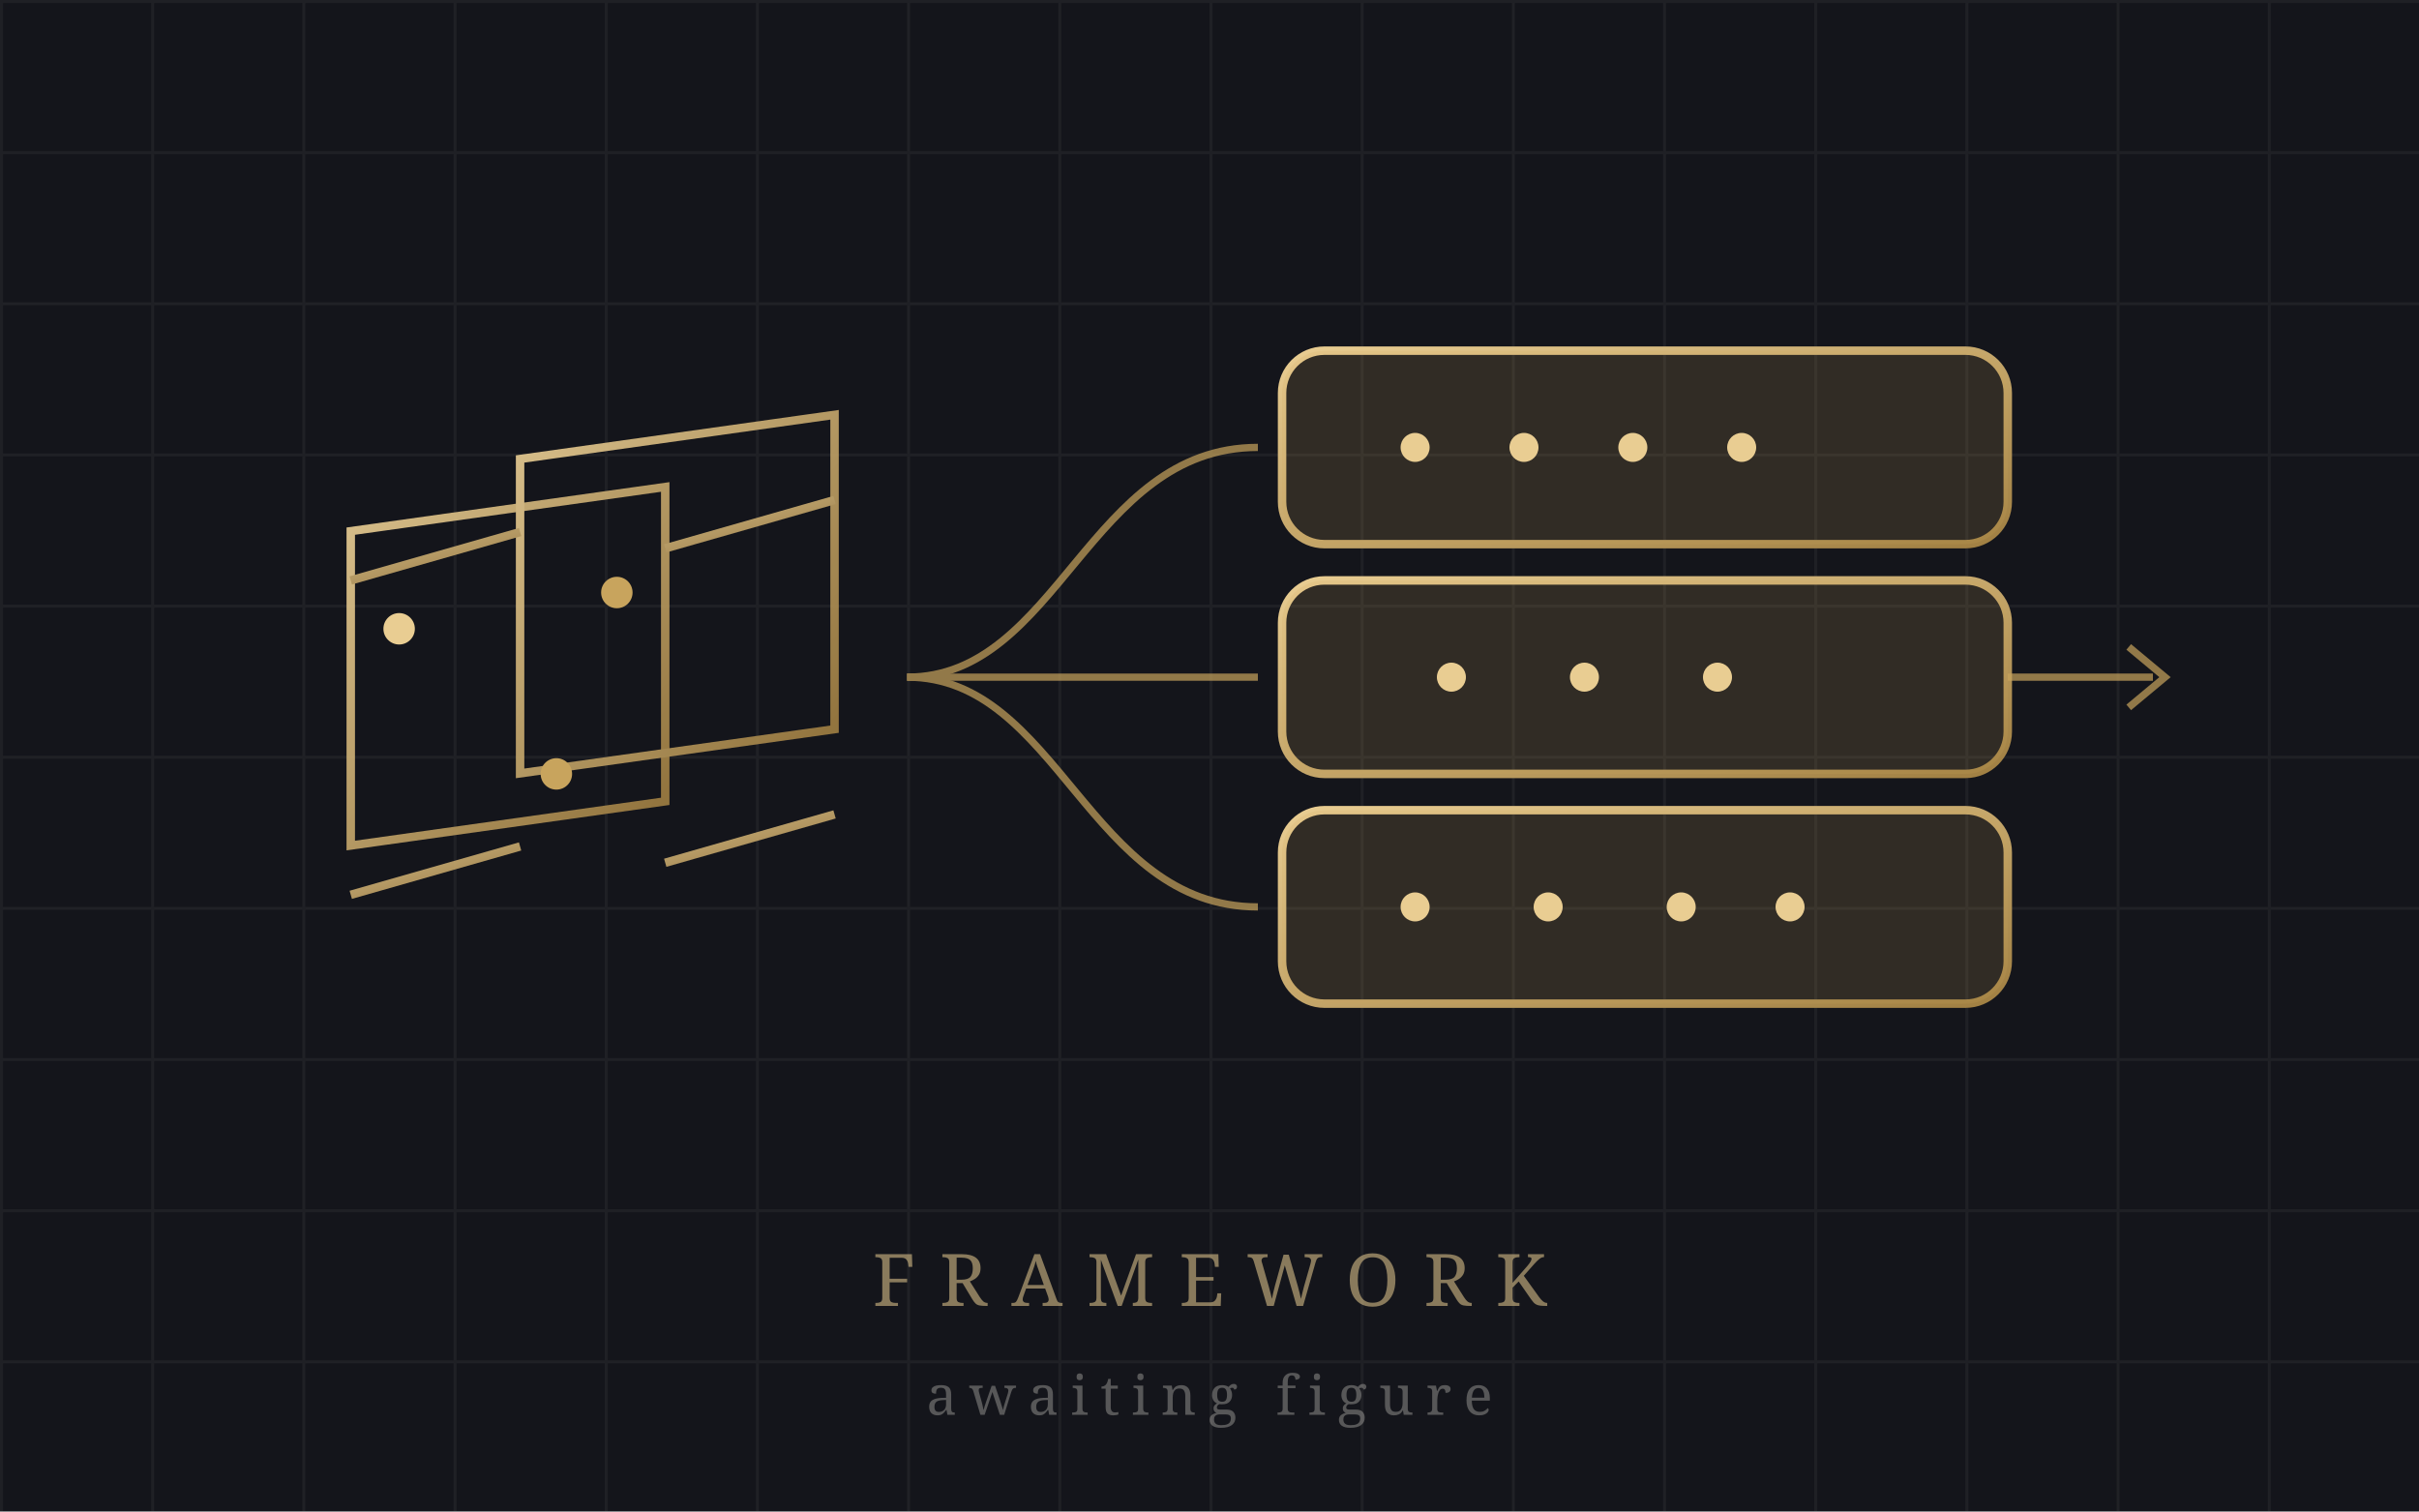
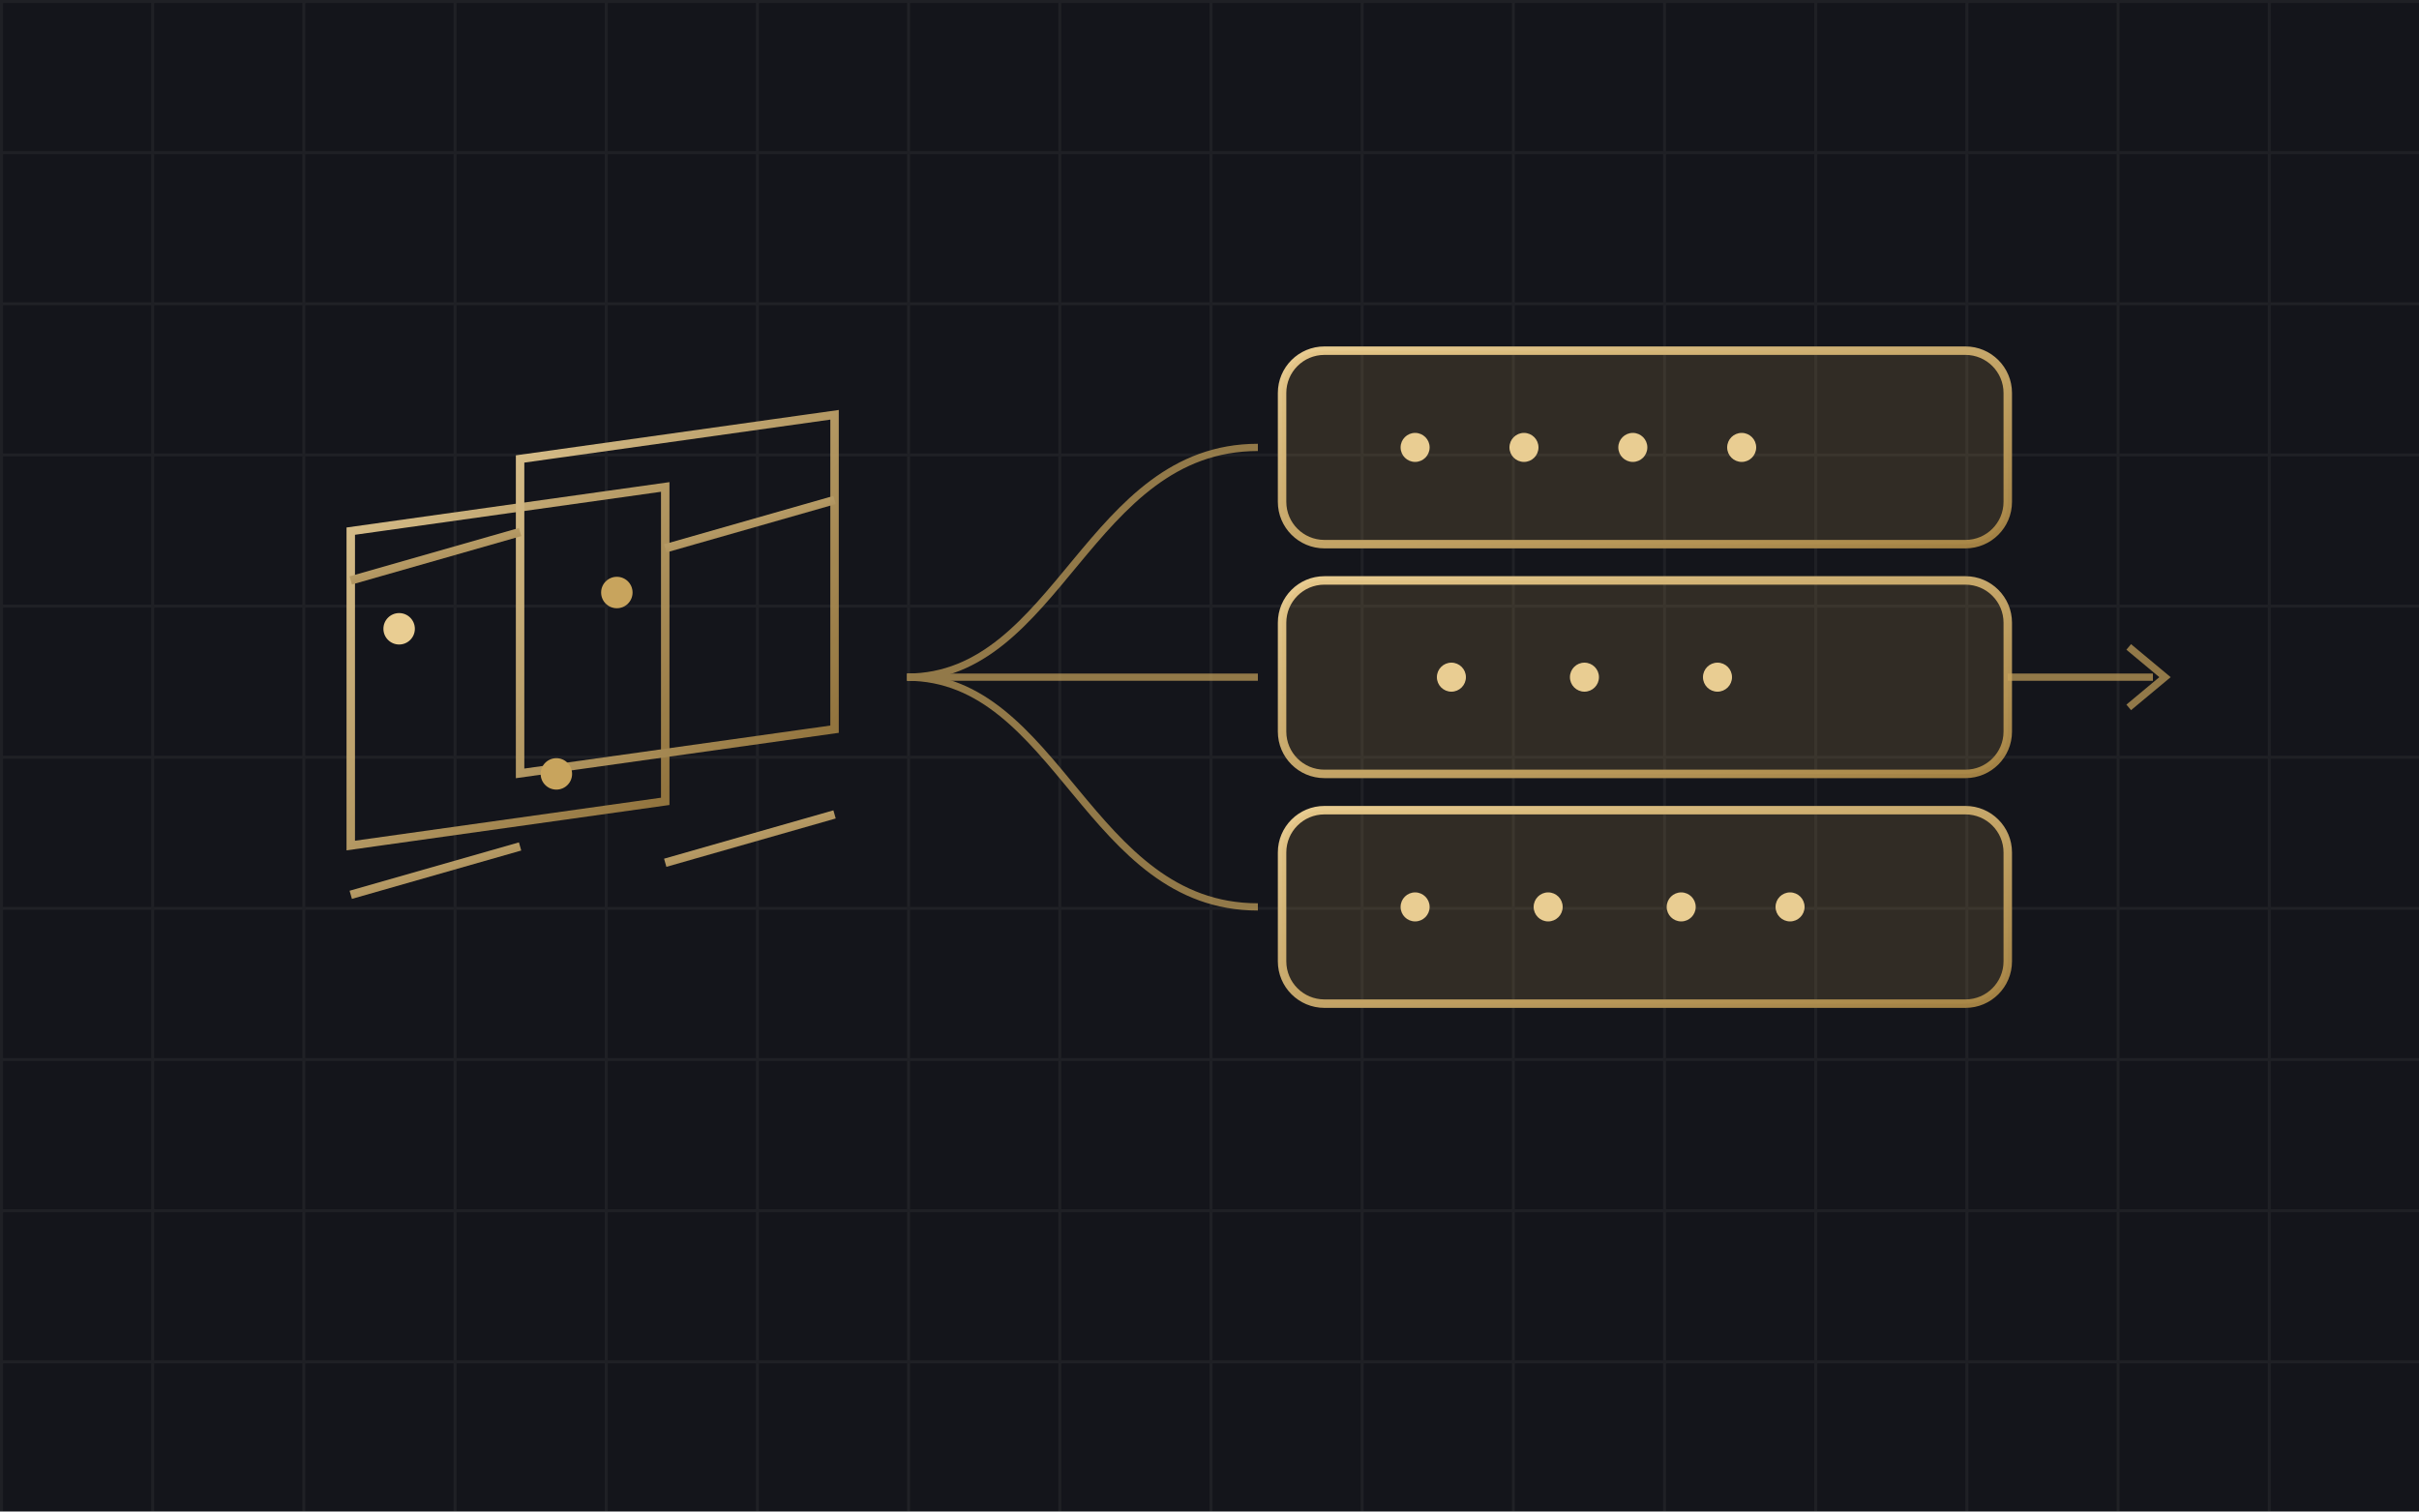
<svg xmlns="http://www.w3.org/2000/svg" viewBox="0 0 400 250" role="img" aria-label="论文框架图占位">
  <defs>
    <pattern id="grid" width="25" height="25" patternUnits="userSpaceOnUse">
      <path d="M25 0 L0 0 0 25" fill="none" stroke="rgba(245,241,232,0.05)" stroke-width="1" />
    </pattern>
    <linearGradient id="goldLine" x1="0" y1="0" x2="1" y2="1">
      <stop offset="0" stop-color="#e9cd92" />
      <stop offset="1" stop-color="#a07f42" />
    </linearGradient>
  </defs>
  <rect width="400" height="250" fill="#14151b" />
  <rect width="400" height="250" fill="url(#grid)" />
  <g fill="none" stroke="url(#goldLine)" stroke-width="1.4" opacity="0.9">
    <rect x="58" y="96" width="52" height="52" transform="skewY(-8)" />
    <rect x="86" y="88" width="52" height="52" transform="skewY(-8)" />
    <line x1="58" y1="96" x2="86" y2="88" />
    <line x1="110" y1="90.7" x2="138" y2="82.7" />
    <line x1="58" y1="148" x2="86" y2="140" />
    <line x1="110" y1="142.7" x2="138" y2="134.7" />
  </g>
  <circle cx="66" cy="104" r="2.6" fill="#e9cd92" />
  <circle cx="102" cy="98" r="2.6" fill="#c8a45d" />
  <circle cx="92" cy="128" r="2.6" fill="#c8a45d" />
  <g fill="none" stroke="#c8a45d" stroke-width="1.2" opacity="0.7">
    <path d="M150 112 C 175 112, 180 74, 208 74" />
    <path d="M150 112 C 185 112, 185 112, 208 112" />
    <path d="M150 112 C 175 112, 180 150, 208 150" />
  </g>
  <g fill="none" stroke="url(#goldLine)" stroke-width="1.4">
    <rect x="212" y="58" width="120" height="32" rx="7" />
    <rect x="212" y="96" width="120" height="32" rx="7" />
    <rect x="212" y="134" width="120" height="32" rx="7" />
  </g>
  <g fill="rgba(200,164,93,0.16)">
    <rect x="212" y="58" width="120" height="32" rx="7" />
    <rect x="212" y="96" width="120" height="32" rx="7" />
    <rect x="212" y="134" width="120" height="32" rx="7" />
  </g>
  <g fill="#e9cd92">
    <circle cx="234" cy="74" r="2.4" />
    <circle cx="252" cy="74" r="2.4" />
    <circle cx="270" cy="74" r="2.4" />
    <circle cx="288" cy="74" r="2.4" />
    <circle cx="240" cy="112" r="2.4" />
    <circle cx="262" cy="112" r="2.4" />
    <circle cx="284" cy="112" r="2.4" />
    <circle cx="234" cy="150" r="2.4" />
    <circle cx="256" cy="150" r="2.4" />
    <circle cx="278" cy="150" r="2.4" />
    <circle cx="296" cy="150" r="2.4" />
  </g>
  <g fill="none" stroke="#c8a45d" stroke-width="1.2" opacity="0.7">
    <path d="M332 112 L 356 112" />
    <path d="M352 107 L 358 112 L 352 117" />
  </g>
-   <text x="200" y="216" text-anchor="middle" font-family="Georgia, 'Noto Serif SC', serif" font-size="12" letter-spacing="4" fill="rgba(233,205,146,0.55)">FRAMEWORK</text>
-   <text x="200" y="234" text-anchor="middle" font-family="Georgia, serif" font-size="9" letter-spacing="2" fill="rgba(245,241,232,0.3)"> awaiting figure </text>
</svg>
